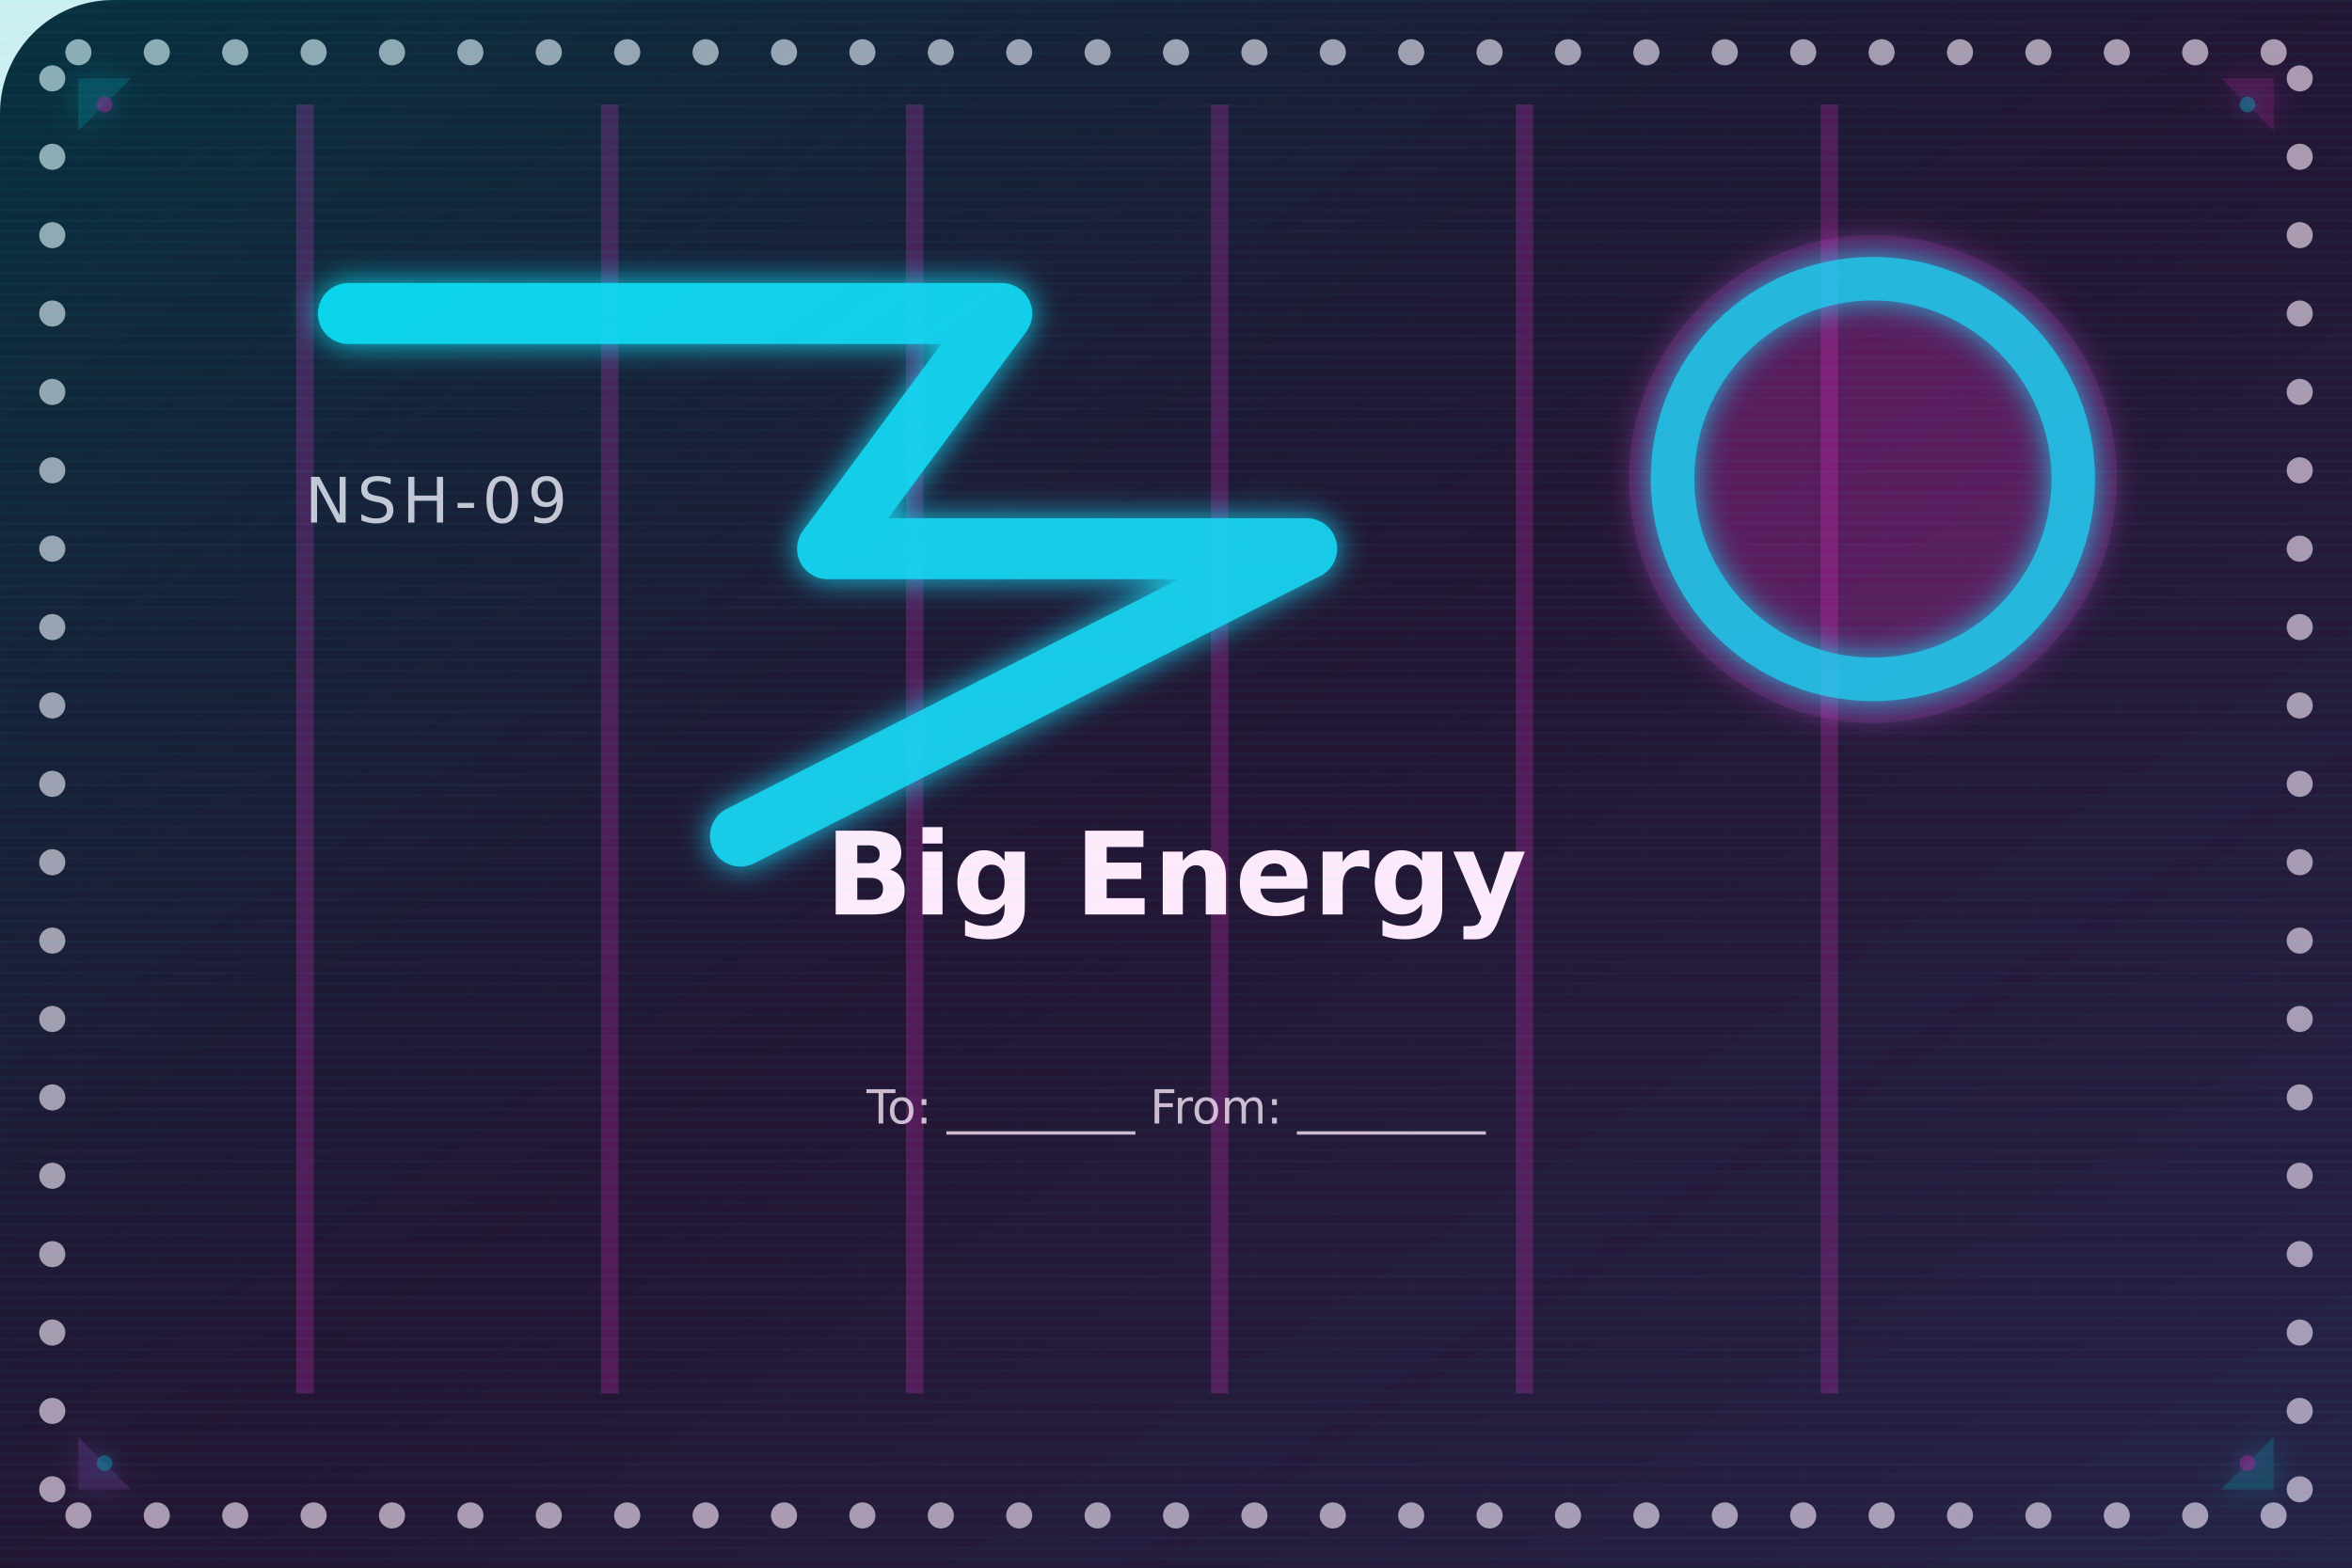
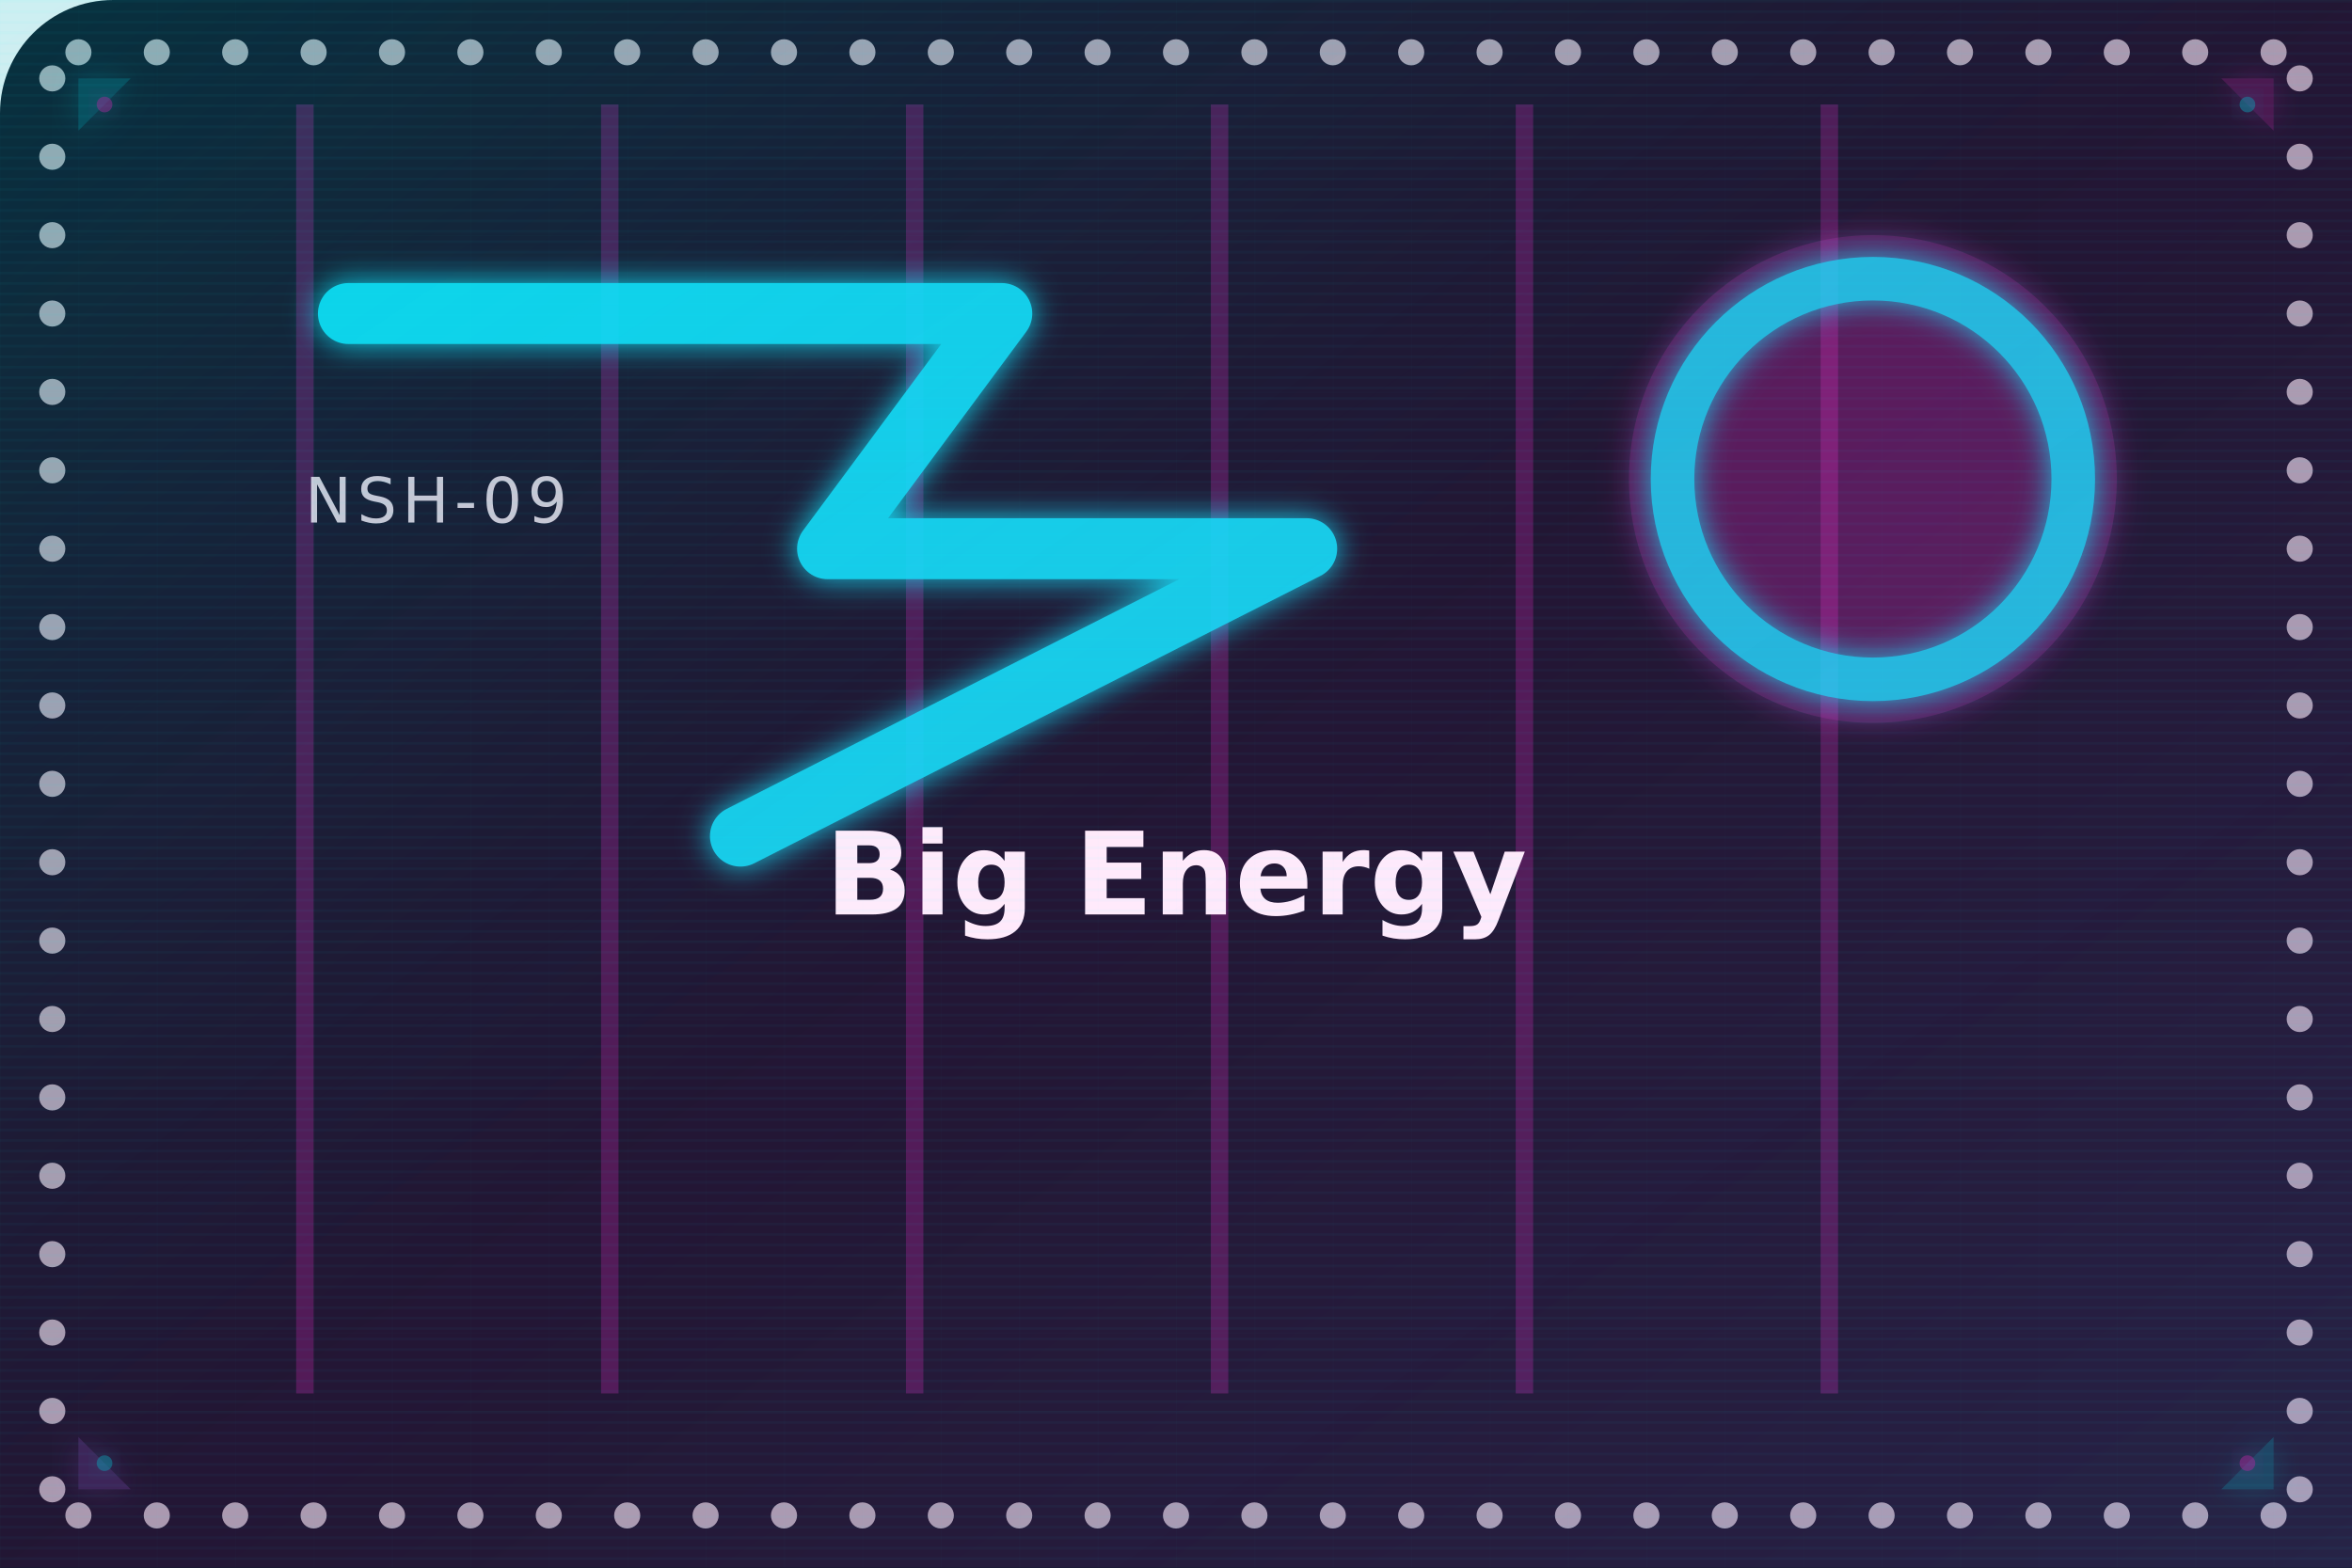
<svg xmlns="http://www.w3.org/2000/svg" width="1500" height="1000" viewBox="0 0 900 600">
  <defs>
    <linearGradient id="bg" x1="0" y1="0" x2="1" y2="1">
      <stop offset="0" stop-color="#07101d" />
      <stop offset="1" stop-color="#101a2c" />
    </linearGradient>
    <filter id="softShadow" x="-33.33" y="-33.33" width="140%" height="140%">
      <feDropShadow dx="0" dy="13.33" stdDeviation="16.67" flood-color="rgba(0,0,0,0.35)" />
    </filter>
    <linearGradient id="vaporwaveOverlay" x1="0%" y1="0%" x2="100%" y2="100%">
      <stop offset="0%" style="stop-color:#00f0ff;stop-opacity:0.15" />
      <stop offset="50%" style="stop-color:#ff2fd6;stop-opacity:0.1" />
      <stop offset="100%" style="stop-color:#b86bff;stop-opacity:0.15" />
    </linearGradient>
    <filter id="vaporGlow" x="-50%" y="-50%" width="200%" height="200%">
      <feGaussianBlur stdDeviation="6" result="coloredBlur" />
      <feMerge>
        <feMergeNode in="coloredBlur" />
        <feMergeNode in="SourceGraphic" />
      </feMerge>
    </filter>
    <pattern id="techGrid" patternUnits="userSpaceOnUse" width="30" height="30">
      <path d="M 0 0 L 30 0 M 0 0 L 0 30" stroke="#00f0ff" stroke-width="0.3" opacity="0.1" />
    </pattern>
    <pattern id="scanlines" patternUnits="userSpaceOnUse" width="4" height="4">
      <rect width="4" height="1" fill="#00f0ff" opacity="0.08" />
    </pattern>
  </defs>
  <rect x="0" y="0" width="1500" height="1000" rx="43.33" fill="url(#bg)" />
  <g opacity="0.95">
    <circle cx="30" cy="20" r="5" fill="rgba(255,255,255,0.65)" />
    <circle cx="30" cy="580" r="5" fill="rgba(255,255,255,0.65)" />
    <circle cx="60" cy="20" r="5" fill="rgba(255,255,255,0.65)" />
    <circle cx="60" cy="580" r="5" fill="rgba(255,255,255,0.65)" />
    <circle cx="90" cy="20" r="5" fill="rgba(255,255,255,0.65)" />
    <circle cx="90" cy="580" r="5" fill="rgba(255,255,255,0.65)" />
    <circle cx="120" cy="20" r="5" fill="rgba(255,255,255,0.65)" />
    <circle cx="120" cy="580" r="5" fill="rgba(255,255,255,0.65)" />
    <circle cx="150" cy="20" r="5" fill="rgba(255,255,255,0.65)" />
    <circle cx="150" cy="580" r="5" fill="rgba(255,255,255,0.65)" />
    <circle cx="180" cy="20" r="5" fill="rgba(255,255,255,0.65)" />
    <circle cx="180" cy="580" r="5" fill="rgba(255,255,255,0.65)" />
    <circle cx="210" cy="20" r="5" fill="rgba(255,255,255,0.65)" />
    <circle cx="210" cy="580" r="5" fill="rgba(255,255,255,0.65)" />
    <circle cx="240" cy="20" r="5" fill="rgba(255,255,255,0.65)" />
    <circle cx="240" cy="580" r="5" fill="rgba(255,255,255,0.65)" />
    <circle cx="270" cy="20" r="5" fill="rgba(255,255,255,0.65)" />
    <circle cx="270" cy="580" r="5" fill="rgba(255,255,255,0.65)" />
    <circle cx="300" cy="20" r="5" fill="rgba(255,255,255,0.65)" />
    <circle cx="300" cy="580" r="5" fill="rgba(255,255,255,0.65)" />
    <circle cx="330" cy="20" r="5" fill="rgba(255,255,255,0.65)" />
    <circle cx="330" cy="580" r="5" fill="rgba(255,255,255,0.65)" />
    <circle cx="360" cy="20" r="5" fill="rgba(255,255,255,0.65)" />
    <circle cx="360" cy="580" r="5" fill="rgba(255,255,255,0.65)" />
    <circle cx="390" cy="20" r="5" fill="rgba(255,255,255,0.65)" />
    <circle cx="390" cy="580" r="5" fill="rgba(255,255,255,0.65)" />
    <circle cx="420" cy="20" r="5" fill="rgba(255,255,255,0.65)" />
    <circle cx="420" cy="580" r="5" fill="rgba(255,255,255,0.65)" />
    <circle cx="450" cy="20" r="5" fill="rgba(255,255,255,0.65)" />
    <circle cx="450" cy="580" r="5" fill="rgba(255,255,255,0.65)" />
    <circle cx="480" cy="20" r="5" fill="rgba(255,255,255,0.65)" />
    <circle cx="480" cy="580" r="5" fill="rgba(255,255,255,0.65)" />
    <circle cx="510" cy="20" r="5" fill="rgba(255,255,255,0.65)" />
    <circle cx="510" cy="580" r="5" fill="rgba(255,255,255,0.65)" />
    <circle cx="540" cy="20" r="5" fill="rgba(255,255,255,0.65)" />
    <circle cx="540" cy="580" r="5" fill="rgba(255,255,255,0.65)" />
    <circle cx="570" cy="20" r="5" fill="rgba(255,255,255,0.65)" />
    <circle cx="570" cy="580" r="5" fill="rgba(255,255,255,0.65)" />
    <circle cx="600" cy="20" r="5" fill="rgba(255,255,255,0.65)" />
    <circle cx="600" cy="580" r="5" fill="rgba(255,255,255,0.65)" />
    <circle cx="630" cy="20" r="5" fill="rgba(255,255,255,0.65)" />
    <circle cx="630" cy="580" r="5" fill="rgba(255,255,255,0.65)" />
    <circle cx="660" cy="20" r="5" fill="rgba(255,255,255,0.65)" />
    <circle cx="660" cy="580" r="5" fill="rgba(255,255,255,0.65)" />
    <circle cx="690" cy="20" r="5" fill="rgba(255,255,255,0.65)" />
    <circle cx="690" cy="580" r="5" fill="rgba(255,255,255,0.65)" />
    <circle cx="720" cy="20" r="5" fill="rgba(255,255,255,0.65)" />
    <circle cx="720" cy="580" r="5" fill="rgba(255,255,255,0.65)" />
    <circle cx="750" cy="20" r="5" fill="rgba(255,255,255,0.65)" />
    <circle cx="750" cy="580" r="5" fill="rgba(255,255,255,0.65)" />
    <circle cx="780" cy="20" r="5" fill="rgba(255,255,255,0.65)" />
    <circle cx="780" cy="580" r="5" fill="rgba(255,255,255,0.65)" />
    <circle cx="810" cy="20" r="5" fill="rgba(255,255,255,0.65)" />
    <circle cx="810" cy="580" r="5" fill="rgba(255,255,255,0.65)" />
    <circle cx="840" cy="20" r="5" fill="rgba(255,255,255,0.65)" />
    <circle cx="840" cy="580" r="5" fill="rgba(255,255,255,0.65)" />
    <circle cx="870" cy="20" r="5" fill="rgba(255,255,255,0.65)" />
    <circle cx="870" cy="580" r="5" fill="rgba(255,255,255,0.65)" />
    <circle cx="20" cy="30" r="5" fill="rgba(255,255,255,0.65)" />
    <circle cx="880" cy="30" r="5" fill="rgba(255,255,255,0.65)" />
    <circle cx="20" cy="60" r="5" fill="rgba(255,255,255,0.65)" />
    <circle cx="880" cy="60" r="5" fill="rgba(255,255,255,0.65)" />
    <circle cx="20" cy="90" r="5" fill="rgba(255,255,255,0.65)" />
    <circle cx="880" cy="90" r="5" fill="rgba(255,255,255,0.65)" />
    <circle cx="20" cy="120" r="5" fill="rgba(255,255,255,0.65)" />
    <circle cx="880" cy="120" r="5" fill="rgba(255,255,255,0.65)" />
    <circle cx="20" cy="150" r="5" fill="rgba(255,255,255,0.65)" />
    <circle cx="880" cy="150" r="5" fill="rgba(255,255,255,0.65)" />
    <circle cx="20" cy="180" r="5" fill="rgba(255,255,255,0.65)" />
    <circle cx="880" cy="180" r="5" fill="rgba(255,255,255,0.65)" />
    <circle cx="20" cy="210" r="5" fill="rgba(255,255,255,0.65)" />
    <circle cx="880" cy="210" r="5" fill="rgba(255,255,255,0.65)" />
    <circle cx="20" cy="240" r="5" fill="rgba(255,255,255,0.65)" />
    <circle cx="880" cy="240" r="5" fill="rgba(255,255,255,0.65)" />
    <circle cx="20" cy="270" r="5" fill="rgba(255,255,255,0.65)" />
    <circle cx="880" cy="270" r="5" fill="rgba(255,255,255,0.65)" />
    <circle cx="20" cy="300" r="5" fill="rgba(255,255,255,0.65)" />
    <circle cx="880" cy="300" r="5" fill="rgba(255,255,255,0.65)" />
    <circle cx="20" cy="330" r="5" fill="rgba(255,255,255,0.65)" />
    <circle cx="880" cy="330" r="5" fill="rgba(255,255,255,0.65)" />
    <circle cx="20" cy="360" r="5" fill="rgba(255,255,255,0.65)" />
    <circle cx="880" cy="360" r="5" fill="rgba(255,255,255,0.65)" />
    <circle cx="20" cy="390" r="5" fill="rgba(255,255,255,0.65)" />
    <circle cx="880" cy="390" r="5" fill="rgba(255,255,255,0.65)" />
    <circle cx="20" cy="420" r="5" fill="rgba(255,255,255,0.65)" />
    <circle cx="880" cy="420" r="5" fill="rgba(255,255,255,0.65)" />
    <circle cx="20" cy="450" r="5" fill="rgba(255,255,255,0.65)" />
    <circle cx="880" cy="450" r="5" fill="rgba(255,255,255,0.65)" />
    <circle cx="20" cy="480" r="5" fill="rgba(255,255,255,0.65)" />
    <circle cx="880" cy="480" r="5" fill="rgba(255,255,255,0.65)" />
    <circle cx="20" cy="510" r="5" fill="rgba(255,255,255,0.65)" />
    <circle cx="880" cy="510" r="5" fill="rgba(255,255,255,0.65)" />
    <circle cx="20" cy="540" r="5" fill="rgba(255,255,255,0.65)" />
    <circle cx="880" cy="540" r="5" fill="rgba(255,255,255,0.65)" />
    <circle cx="20" cy="570" r="5" fill="rgba(255,255,255,0.65)" />
    <circle cx="880" cy="570" r="5" fill="rgba(255,255,255,0.65)" />
  </g>
  <g>
    <path d="M116.67 40 V533.33" stroke="#ff2fd6" stroke-opacity="0.22" stroke-width="6.67" />
    <path d="M233.33 40 V533.33" stroke="#ff2fd6" stroke-opacity="0.22" stroke-width="6.67" />
    <path d="M350 40 V533.33" stroke="#ff2fd6" stroke-opacity="0.22" stroke-width="6.67" />
    <path d="M466.67 40 V533.33" stroke="#ff2fd6" stroke-opacity="0.22" stroke-width="6.67" />
    <path d="M583.33 40 V533.33" stroke="#ff2fd6" stroke-opacity="0.22" stroke-width="6.67" />
    <path d="M700 40 V533.33" stroke="#ff2fd6" stroke-opacity="0.22" stroke-width="6.67" />
    <path d="M133.33 120 L383.33 120 L316.67 210 L500 210 L283.33 320" fill="none" stroke="#00f0ff" stroke-width="23.33" filter="url(#vaporGlow)" stroke-linecap="round" stroke-linejoin="round" opacity="0.9" />
    <circle cx="716.67" cy="183.33" r="93.33" fill="#ff2fd6" opacity="0.25" filter="url(#vaporGlow)" />
    <circle cx="716.67" cy="183.33" r="76.67" fill="none" stroke="#00f0ff" stroke-width="16.67" opacity="0.8" filter="url(#vaporGlow)" />
  </g>
  <g filter="url(#softShadow)">
    <rect x="73.33" y="86.67" width="753.33" height="426.67" rx="36.67" fill="rgba(0,0,0,0.22)" stroke="rgba(255,255,255,0.22)" stroke-width="3.33" />
  </g>
  <text x="116.67" y="200" font-family="DejaVu Sans, Arial, sans-serif" font-size="24" fill="rgba(255,255,255,0.80)" letter-spacing="2">NSH-09</text>
  <text x="450" y="350" text-anchor="middle" font-family="DejaVu Sans, Arial, sans-serif" font-size="44" font-weight="700" fill="#ffffff">Big Energy</text>
-   <text x="450" y="430" text-anchor="middle" font-family="DejaVu Sans, Arial, sans-serif" font-size="18" fill="rgba(255,255,255,0.78)">To: ________   From: ________</text>
  <rect x="0" y="0" width="900" height="600" fill="url(#vaporwaveOverlay)" />
  <rect x="0" y="0" width="900" height="600" fill="url(#techGrid)" opacity="0.3" />
  <rect x="0" y="0" width="900" height="600" fill="url(#scanlines)" opacity="0.4" />
  <g opacity="0.6">
    <polygon points="30,30 50,30 30,50" fill="#00f0ff" opacity="0.3" filter="url(#vaporGlow)" />
    <circle cx="40" cy="40" r="3" fill="#ff2fd6" opacity="0.5" filter="url(#vaporGlow)" />
    <polygon points="870,30 850,30 870,50" fill="#ff2fd6" opacity="0.3" filter="url(#vaporGlow)" />
    <circle cx="860" cy="40" r="3" fill="#00f0ff" opacity="0.5" filter="url(#vaporGlow)" />
    <polygon points="30,570 50,570 30,550" fill="#b86bff" opacity="0.3" filter="url(#vaporGlow)" />
    <circle cx="40" cy="560" r="3" fill="#00f0ff" opacity="0.5" filter="url(#vaporGlow)" />
    <polygon points="870,570 850,570 870,550" fill="#00f0ff" opacity="0.3" filter="url(#vaporGlow)" />
    <circle cx="860" cy="560" r="3" fill="#ff2fd6" opacity="0.5" filter="url(#vaporGlow)" />
  </g>
</svg>
